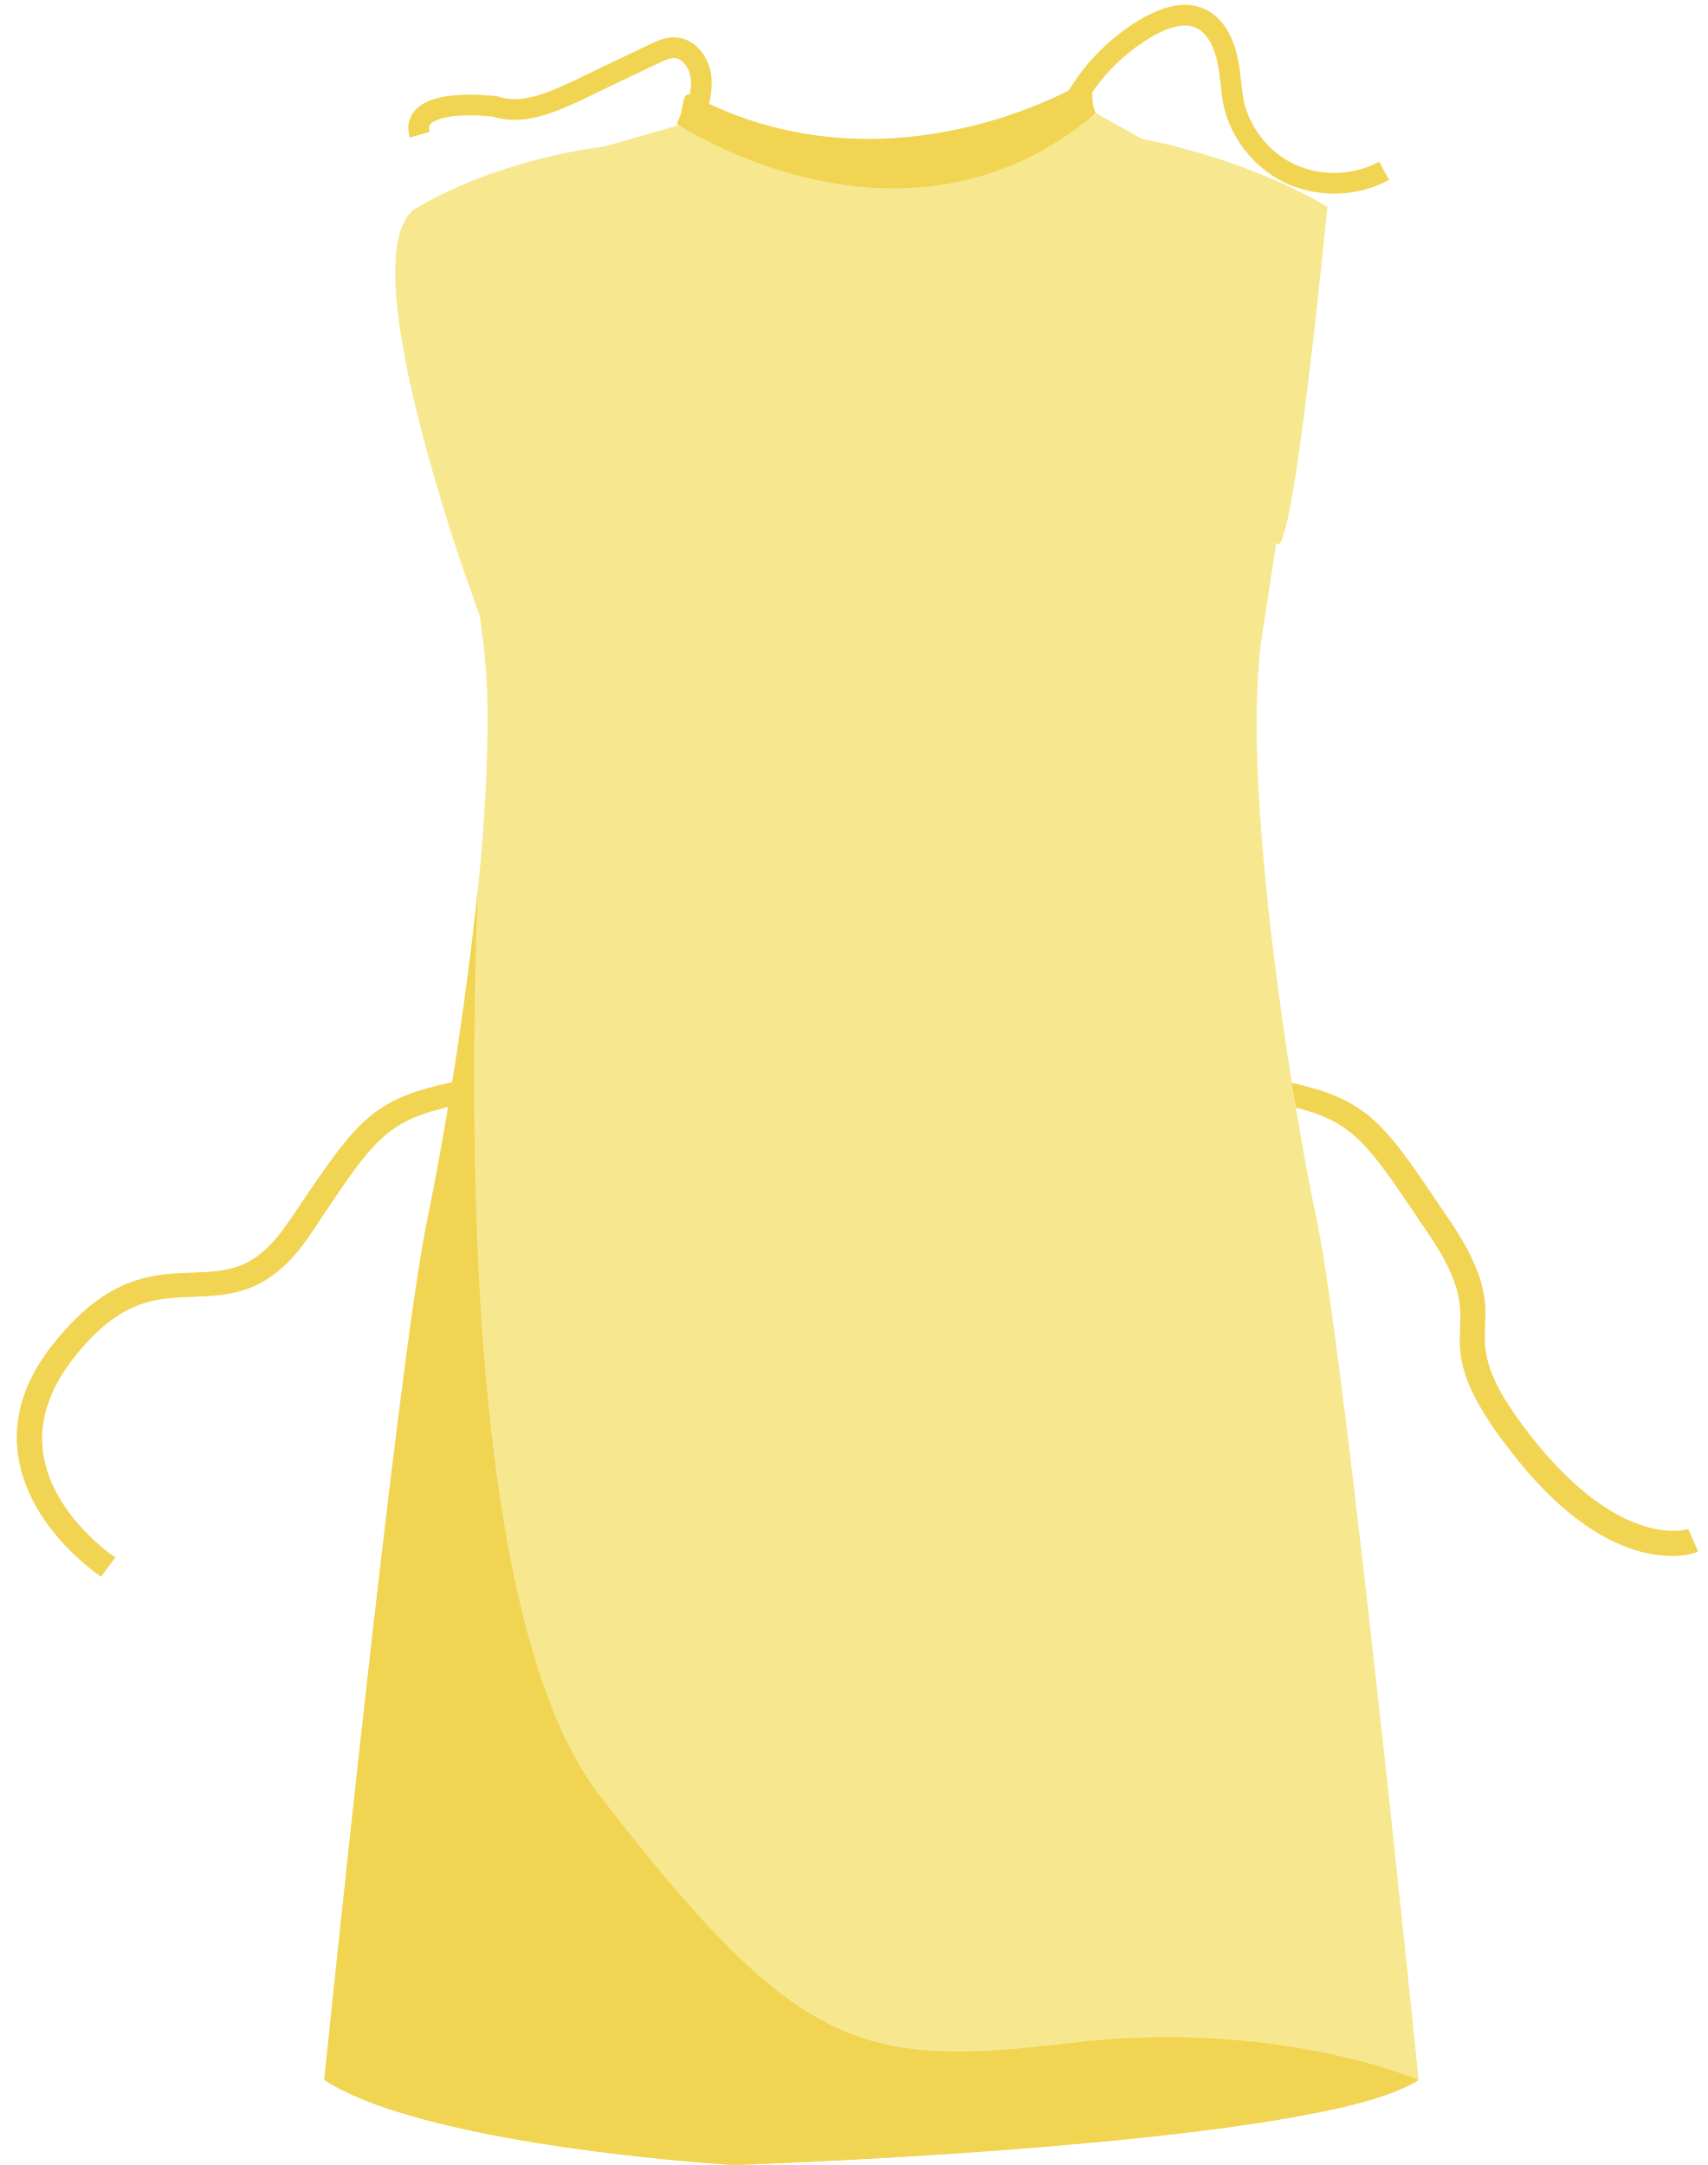
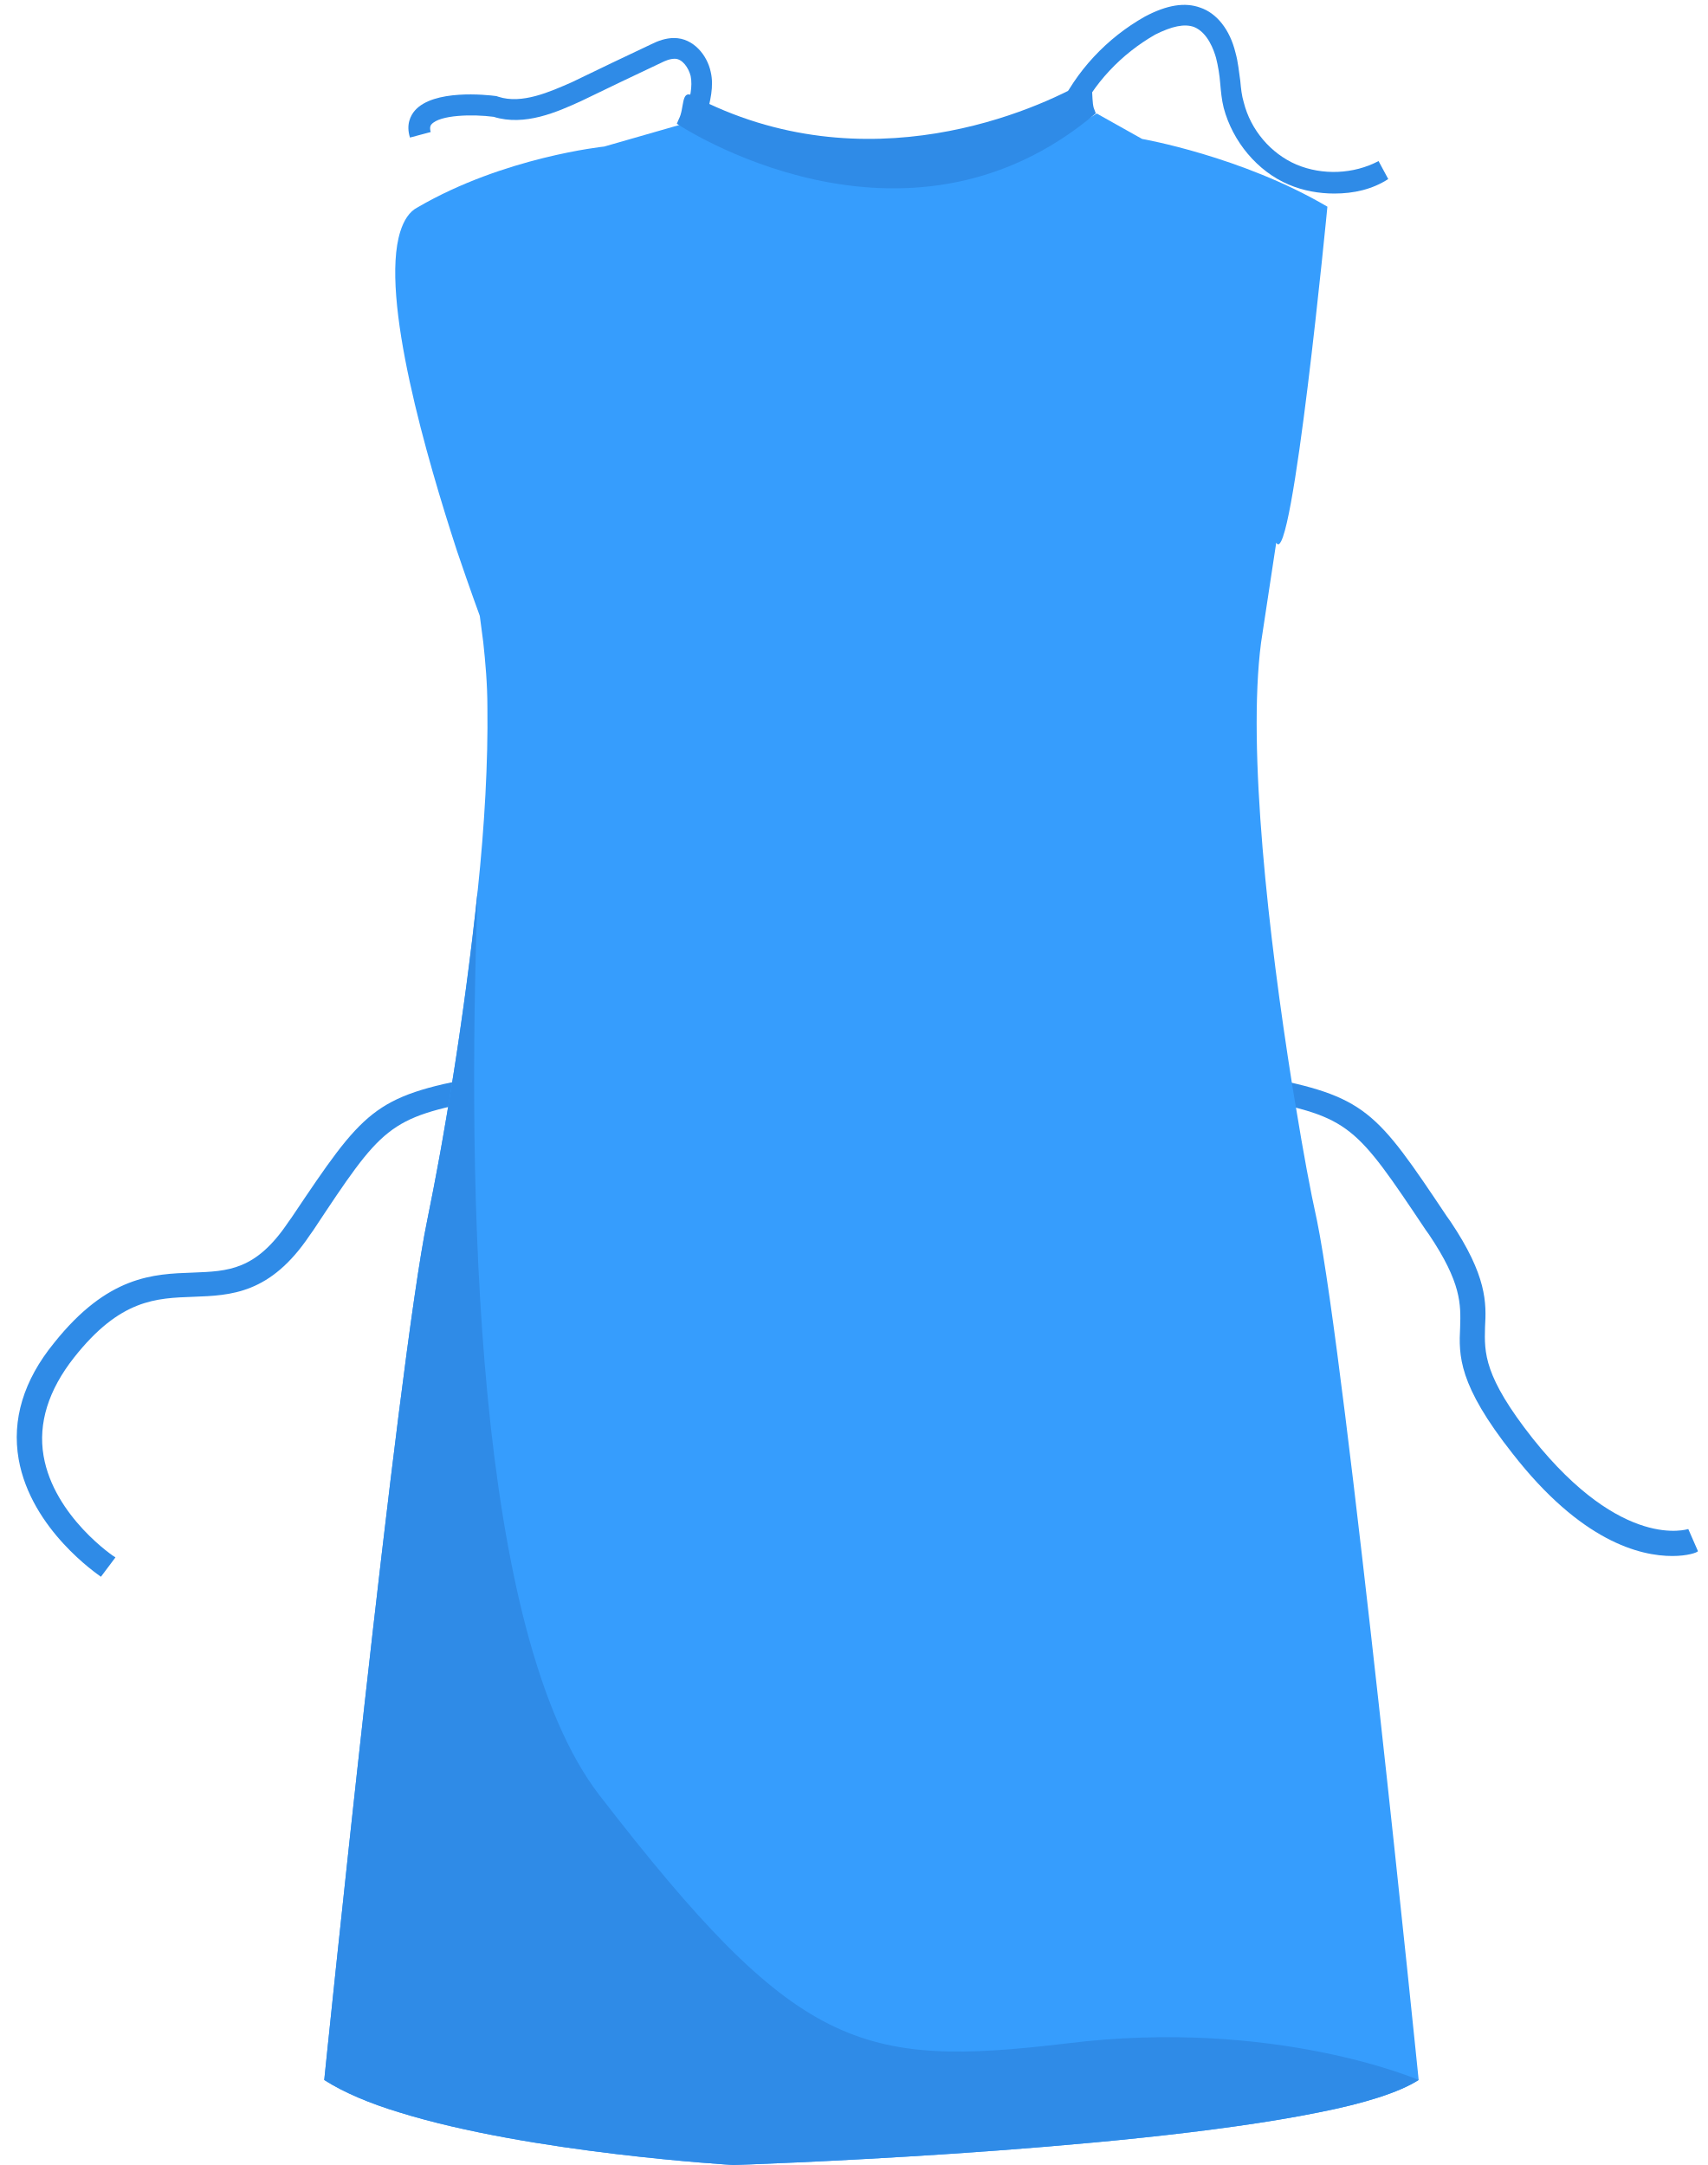
<svg xmlns="http://www.w3.org/2000/svg" version="1.1" id="Layer_1" x="0px" y="0px" viewBox="0 0 247 313.2" style="enable-background:new 0 0 247 313.2;" xml:space="preserve">
  <style type="text/css">
- 	.st0{fill:#F2D453;}
- 	.st1{fill:#F7E88F;}
- 	.st2{fill:none;stroke:#F2D453;stroke-width:3;stroke-miterlimit:10;}
+ 	.st0{fill:#2F8BE7;}
+ 	.st1{fill:#369DFD;}
</style>
  <g id="OBJECT_1_">
    <g>
      <g>
        <g>
-           <path class="st0" d="M14.6,228.1c-0.4-0.3-10.1-6.8-11.9-17c-1-5.7,0.7-11.4,5.1-16.8c7.8-9.8,14.4-10,20.1-10.2      c5.1-0.2,9.1-0.3,13.8-7.3l0.5-0.7c10.4-15.5,11.8-17.5,27-20.3l0.7,3.3c-13.8,2.6-14.6,3.8-24.6,18.9l-0.5,0.7      c-5.7,8.5-11.4,8.7-16.8,8.9c-5.4,0.2-10.6,0.3-17.3,8.8c-3.7,4.7-5.2,9.5-4.4,14.2c1.5,8.8,10.3,14.7,10.4,14.7L14.6,228.1z" />
+           <path class="st0" d="M14.6,228.1c-0.4-0.3-10.1-6.8-11.9-17c-1-5.7,0.7-11.4,5.1-16.8c7.8-9.8,14.4-10,20.1-10.2      c5.1-0.2,9.1-0.3,13.8-7.3l0.5-0.7c10.4-15.5,11.8-17.5,27-20.3l0.7,3.3c-13.8,2.6-14.6,3.8-24.6,18.9l-0.5,0.7      c-5.7,8.5-11.4,8.7-16.8,8.9s-10.6,0.3-17.3,8.8c-3.7,4.7-5.2,9.5-4.4,14.2c1.5,8.8,10.3,14.7,10.4,14.7L14.6,228.1z" />
        </g>
        <g>
          <path class="st0" d="M241.9,225.1c-4.7,0-13.2-2.1-23.1-14.8c-7.9-10-7.8-14.2-7.6-18.3c0.1-3.3,0.2-6.4-4.5-13.4l-0.5-0.7      c-10.1-15.1-10.9-16.3-24.6-18.9l0.7-3.3c15.3,2.9,16.7,4.9,27,20.3l0.5,0.7c5.3,7.9,5.2,11.8,5,15.3c-0.1,3.7-0.2,7.1,6.9,16.1      c13,16.3,22.4,13.1,22.5,13.1l1.4,3.2C245.5,224.6,244.1,225.1,241.9,225.1z" />
        </g>
        <g>
-           <path class="st1" d="M205.2,300.9c-2.8,1.8-7.9,3.4-14.5,4.7c-28.7,5.8-84.6,7.6-84.6,7.6s-29.3-1.7-48.3-7.6      c-4.3-1.3-8.1-2.9-10.9-4.7c0,0,10.6-103.7,14.9-124.4c0.9-4.5,2-10.1,3-16.3c0.2-1.2,0.4-2.4,0.6-3.6      c1.4-8.8,2.7-18.4,3.7-27.8s1.5-18.7,1.4-26.4c0-3.5-0.3-6.7-0.6-9.5l-0.5-3.8c0,0-1.4-3.8-3.3-9.4C61.8,66.5,54.9,43,57.9,33.5      c0.5-1.6,1.3-2.9,2.5-3.5c12.5-7.3,27-8.8,27-8.8l10.8-3.1l0.3-0.1c4.6,3.2,16.8,5.4,29.9,5.4c12.9,0,25.4-3.7,30.1-6.9      c0,0,0.1,0,0.1-0.1l6.6,3.7c0,0,14.4,2.5,26.8,9.8c0,0-5.1,52.9-7.4,48.6l-2.2,14.5c-2,15.4,1.1,42.5,4.5,63.9      c0.2,1.2,0.4,2.5,0.6,3.6c1,6.1,2,11.6,3,16.1C194.7,197.2,205.2,300.9,205.2,300.9z" />
+           <path class="st1" d="M205.2,300.9c-2.8,1.8-7.9,3.4-14.5,4.7c-28.7,5.8-84.6,7.6-84.6,7.6s-29.3-1.7-48.3-7.6      c-4.3-1.3-8.1-2.9-10.9-4.7c0,0,10.6-103.7,14.9-124.4c0.9-4.5,2-10.1,3-16.3c0.2-1.2,0.4-2.4,0.6-3.6      c1.4-8.8,2.7-18.4,3.7-27.8s1.5-18.7,1.4-26.4c0-3.5-0.3-6.7-0.6-9.5l-0.5-3.8c0,0-1.4-3.8-3.3-9.4C61.8,66.5,54.9,43,57.9,33.5      c0.5-1.6,1.3-2.9,2.5-3.5c12.5-7.3,27-8.8,27-8.8l10.8-3.1l0.3-0.1c4.6,3.2,16.8,5.4,29.9,5.4c12.9,0,25.4-3.7,30.1-6.9      c0,0,0.1,0,0.1-0.1l6.6,3.7c0,0,14.4,2.5,26.8,9.8c0,0-5.1,52.9-7.4,48.6L182.4,93c-2,15.4,1.1,42.5,4.5,63.9      c0.2,1.2,0.4,2.5,0.6,3.6c1,6.1,2,11.6,3,16.1C194.7,197.2,205.2,300.9,205.2,300.9z" />
          <path class="st0" d="M205.2,300.9c-2.8,1.8-7.9,3.4-14.5,4.7c-28.7,5.8-84.6,7.6-84.6,7.6s-29.3-1.7-48.3-7.6      c-4.3-1.3-8.1-2.9-10.9-4.7c0,0,10.6-103.7,14.9-124.4c2.4-11.6,5.5-30.1,7.3-47.7c-1.6,43.6-0.5,107.4,17.6,130.9      c28.5,36.9,37.6,39.5,67.7,35.9C184.4,291.9,205.2,300.9,205.2,300.9z" />
        </g>
        <g>
          <path class="st0" d="M157,11.8c-6.9,4-31.7,15.3-56.9,2c-1.6-0.8-1.1,1.9-1.9,3.4l-0.3,0.7c0,0,32.8,22,60.6-1.5l-0.3-0.8      C157.8,14.2,158.3,11,157,11.8z" />
        </g>
      </g>
-       <path class="st2" d="M154.4,16.6c2.5-5.4,6.8-10,12-12.9c2.1-1.1,4.6-2,6.8-1.2c2.3,0.8,3.6,3.2,4.2,5.5s0.6,4.8,1.1,7.2    c1.1,4.4,4.3,8.3,8.5,10.1c4.2,1.8,9.2,1.6,13.2-0.6" />
-       <path class="st2" d="M100.7,16.2c0.5-1.8,1-3.8,0.6-5.6c-0.4-1.9-1.9-3.7-3.8-3.7c-1,0-1.9,0.4-2.7,0.8c-3.8,1.8-7.6,3.6-11.5,5.5    c-3.7,1.7-7.8,3.5-11.7,2.2c0,0-12.5-1.6-10.9,4.1" />
+       <g>
+         <path class="st0" d="M193,28c-2.2,0-4.5-0.4-6.6-1.3c-4.5-1.9-8.1-6.2-9.4-11.1c-0.3-1.2-0.4-2.4-0.5-3.5     c-0.1-1.3-0.3-2.5-0.6-3.7c-0.3-1.1-1.2-3.7-3.2-4.5c-1.4-0.5-3.2-0.1-5.6,1.1c-4.9,2.8-9,7.1-11.3,12.2L153,16     c2.6-5.7,7.1-10.5,12.6-13.6c3.2-1.7,5.8-2.1,8-1.3c2.4,0.8,4.3,3.2,5.1,6.5c0.4,1.4,0.5,2.8,0.7,4.1c0.1,1.1,0.2,2.1,0.5,3.1     c1,4,3.9,7.4,7.6,9c3.8,1.6,8.3,1.4,11.9-0.5l1.4,2.6C198.5,27.4,195.8,28,193,28z" />
+       </g>
+       <g>
+         <path class="st0" d="M59.3,19.9C58.7,18,59.4,16.7,60,16c2.7-3.1,10.3-2.3,11.8-2.1l0.3,0.1c3.4,1.1,7.4-0.7,10.6-2.1     c3.9-1.9,7.7-3.7,11.5-5.5c1-0.5,2.1-0.9,3.3-0.9c2.8,0,4.8,2.5,5.3,4.9c0.5,2.1-0.1,4.3-0.6,6.3l-2.9-0.8     c0.5-1.7,0.9-3.4,0.6-4.9c-0.3-1.2-1.2-2.5-2.3-2.5c-0.7,0-1.4,0.3-2,0.6c-3.8,1.8-7.6,3.6-11.5,5.5c-3.5,1.6-8.2,3.7-12.7,2.3     c-3-0.4-7.8-0.3-9,1.1c-0.1,0.1-0.3,0.4-0.1,1.1L59.3,19.9z" />
+       </g>
    </g>
  </g>
+   <g id="BACKGROUND">
+ </g>
</svg>
